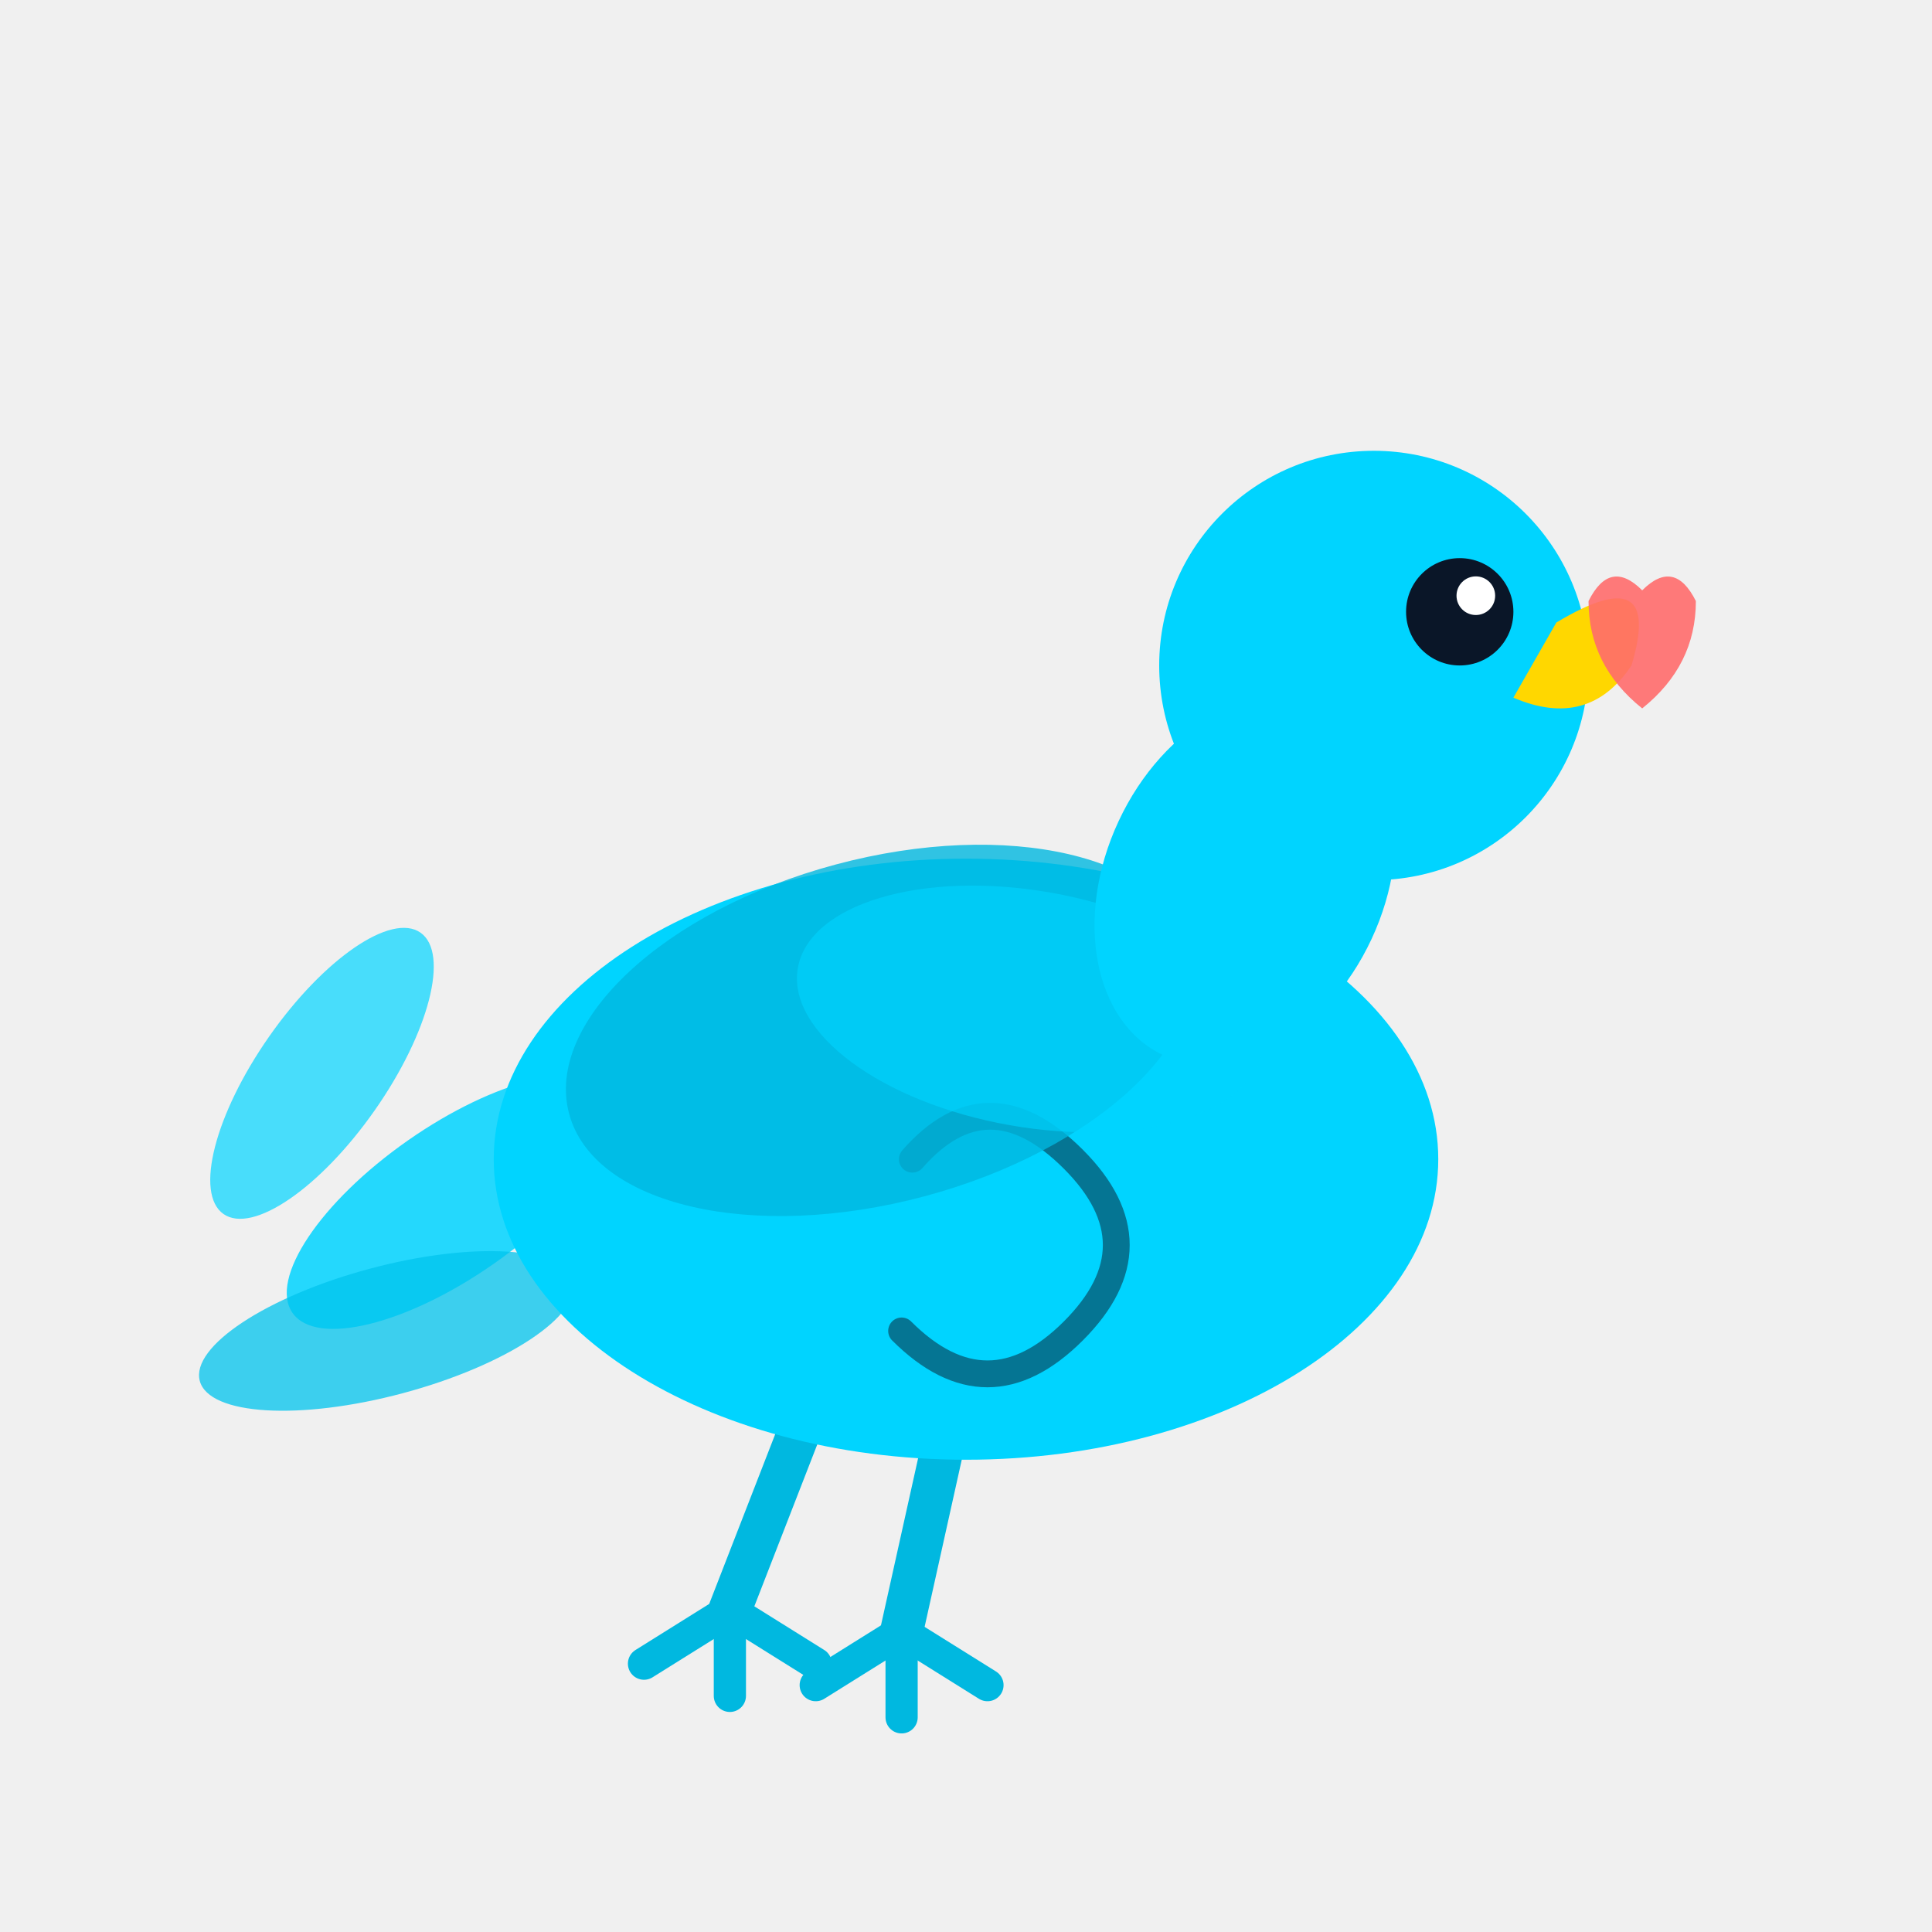
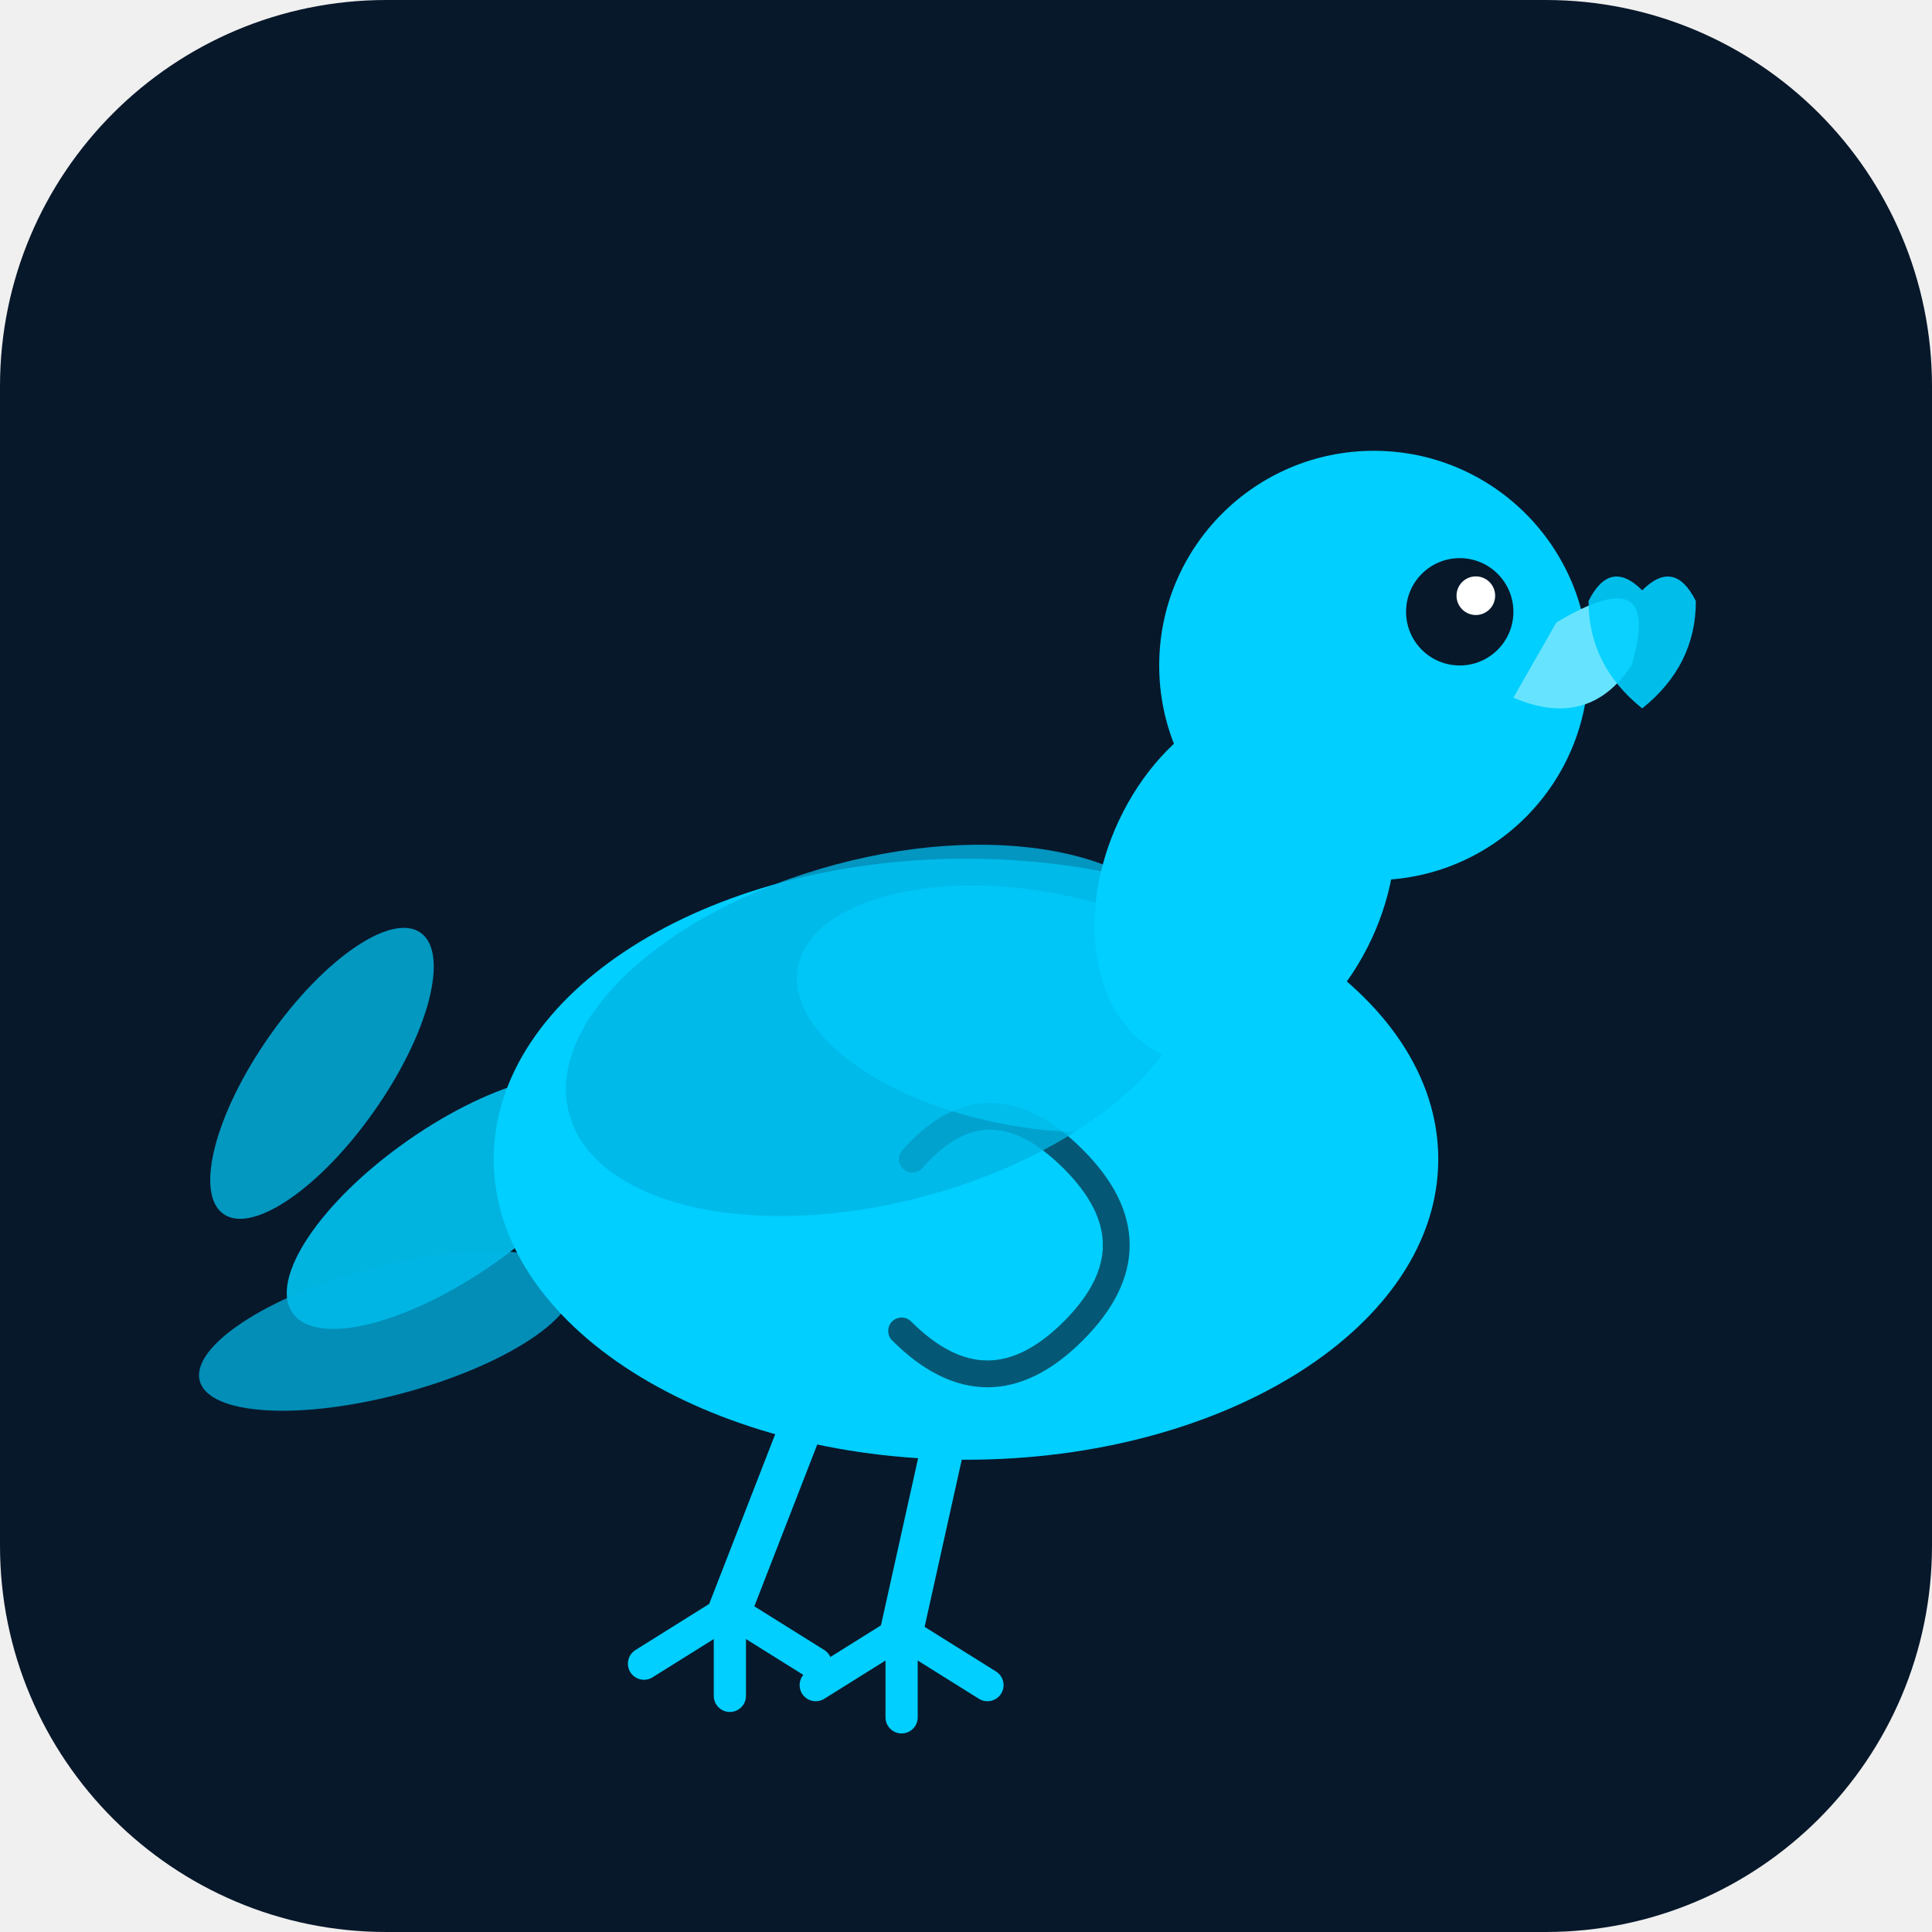
<svg xmlns="http://www.w3.org/2000/svg" viewBox="0 0 180 180" fill="none">
+   <rect width="180" height="180" rx="36" fill="#08182B" />
  <g id="sankofa-root">
    <g id="legs">
-       <line x1="75" y1="132" x2="68" y2="150" stroke="#00B8E0" stroke-width="4" stroke-linecap="round" />
-       <line x1="88" y1="134" x2="84" y2="152" stroke="#00B8E0" stroke-width="4" stroke-linecap="round" />
-       <line x1="68" y1="150" x2="60" y2="155" stroke="#00B8E0" stroke-width="3" stroke-linecap="round" />
-       <line x1="68" y1="150" x2="68" y2="158" stroke="#00B8E0" stroke-width="3" stroke-linecap="round" />
-       <line x1="68" y1="150" x2="76" y2="155" stroke="#00B8E0" stroke-width="3" stroke-linecap="round" />
-       <line x1="84" y1="152" x2="76" y2="157" stroke="#00B8E0" stroke-width="3" stroke-linecap="round" />
-       <line x1="84" y1="152" x2="84" y2="160" stroke="#00B8E0" stroke-width="3" stroke-linecap="round" />
-       <line x1="84" y1="152" x2="92" y2="157" stroke="#00B8E0" stroke-width="3" stroke-linecap="round" />
+       <line x1="75" y1="132" x2="68" y2="150" stroke="#00CFFF" stroke-width="4" stroke-linecap="round" />
+       <line x1="88" y1="134" x2="84" y2="152" stroke="#00CFFF" stroke-width="4" stroke-linecap="round" />
+       <line x1="68" y1="150" x2="60" y2="155" stroke="#00CFFF" stroke-width="3" stroke-linecap="round" />
+       <line x1="68" y1="150" x2="68" y2="158" stroke="#00CFFF" stroke-width="3" stroke-linecap="round" />
+       <line x1="68" y1="150" x2="76" y2="155" stroke="#00CFFF" stroke-width="3" stroke-linecap="round" />
+       <line x1="84" y1="152" x2="76" y2="157" stroke="#00CFFF" stroke-width="3" stroke-linecap="round" />
+       <line x1="84" y1="152" x2="84" y2="160" stroke="#00CFFF" stroke-width="3" stroke-linecap="round" />
+       <line x1="84" y1="152" x2="92" y2="157" stroke="#00CFFF" stroke-width="3" stroke-linecap="round" />
    </g>
    <g id="tail" data-pivot="60,110">
-       <ellipse cx="42" cy="112" rx="18" ry="7" fill="#00D4FF" opacity="0.85" transform="rotate(-35 42 112)" />
-       <ellipse cx="36" cy="124" rx="18" ry="6" fill="#00C4EE" opacity="0.75" transform="rotate(-15 36 124)" />
-       <ellipse cx="30" cy="100" rx="16" ry="6" fill="#00D4FF" opacity="0.70" transform="rotate(-55 30 100)" />
+       <ellipse cx="42" cy="112" rx="18" ry="7" fill="#00CFFF" opacity="0.85" transform="rotate(-35 42 112)" />
+       <ellipse cx="36" cy="124" rx="18" ry="6" fill="#00B5E5" opacity="0.75" transform="rotate(-15 36 124)" />
+       <ellipse cx="30" cy="100" rx="16" ry="6" fill="#00CFFF" opacity="0.70" transform="rotate(-55 30 100)" />
    </g>
    <g id="body" data-pivot="90,108">
-       <ellipse cx="90" cy="108" rx="44" ry="28" fill="#00D4FF" />
-       <path d="M85 108 Q92 100 100 108 Q108 116 100 124 Q92 132 84 124" stroke="#0A1628" stroke-width="2.5" fill="none" opacity="0.5" stroke-linecap="round" />
+       <ellipse cx="90" cy="108" rx="44" ry="28" fill="#00CFFF" />
+       <path d="M85 108 Q92 100 100 108 Q108 116 100 124 Q92 132 84 124" stroke="#08182B" stroke-width="2.5" fill="none" opacity="0.65" stroke-linecap="round" />
      <g id="wing" data-pivot="82,96">
-         <ellipse cx="82" cy="96" rx="30" ry="16" fill="#00B8E0" opacity="0.8" transform="rotate(-15 82 96)" />
-         <ellipse cx="96" cy="94" rx="22" ry="11" fill="#00D4FF" opacity="0.6" transform="rotate(10 96 94)" />
+         <ellipse cx="82" cy="96" rx="30" ry="16" fill="#00B5E5" opacity="0.8" transform="rotate(-15 82 96)" />
+         <ellipse cx="96" cy="94" rx="22" ry="11" fill="#00CFFF" opacity="0.6" transform="rotate(10 96 94)" />
      </g>
      <g id="neck" data-pivot="104,94">
-         <ellipse cx="116" cy="82" rx="13" ry="18" fill="#00D4FF" transform="rotate(25 116 82)" />
+         <ellipse cx="116" cy="82" rx="13" ry="18" fill="#00CFFF" transform="rotate(25 116 82)" />
        <g id="head" data-pivot="122,70">
-           <circle cx="128" cy="62" r="20" fill="#00D4FF" />
-           <circle cx="136" cy="57" r="5" fill="#0A1628" />
+           <circle cx="128" cy="62" r="20" fill="#00CFFF" />
+           <circle cx="136" cy="57" r="5" fill="#08182B" />
          <circle id="pupil" cx="137.5" cy="55.5" r="1.8" fill="white" />
          <circle id="catchlight" cx="137.9" cy="55.1" r="0.6" fill="white" opacity="0.7" />
-           <path d="M145 58 Q155 52 152 62 Q148 68 141 65 Z" fill="#FFD700" />
-           <path d="M148 56 Q150 52 153 55 Q156 52 158 56 Q158 62 153 66 Q148 62 148 56Z" fill="#FF6B6B" opacity="0.9" />
+           <path d="M145 58 Q155 52 152 62 Q148 68 141 65 Z" fill="#66E4FF" />
+           <path d="M148 56 Q150 52 153 55 Q156 52 158 56 Q158 62 153 66 Q148 62 148 56Z" fill="#00CFFF" opacity="0.9" />
        </g>
      </g>
    </g>
  </g>
</svg>
